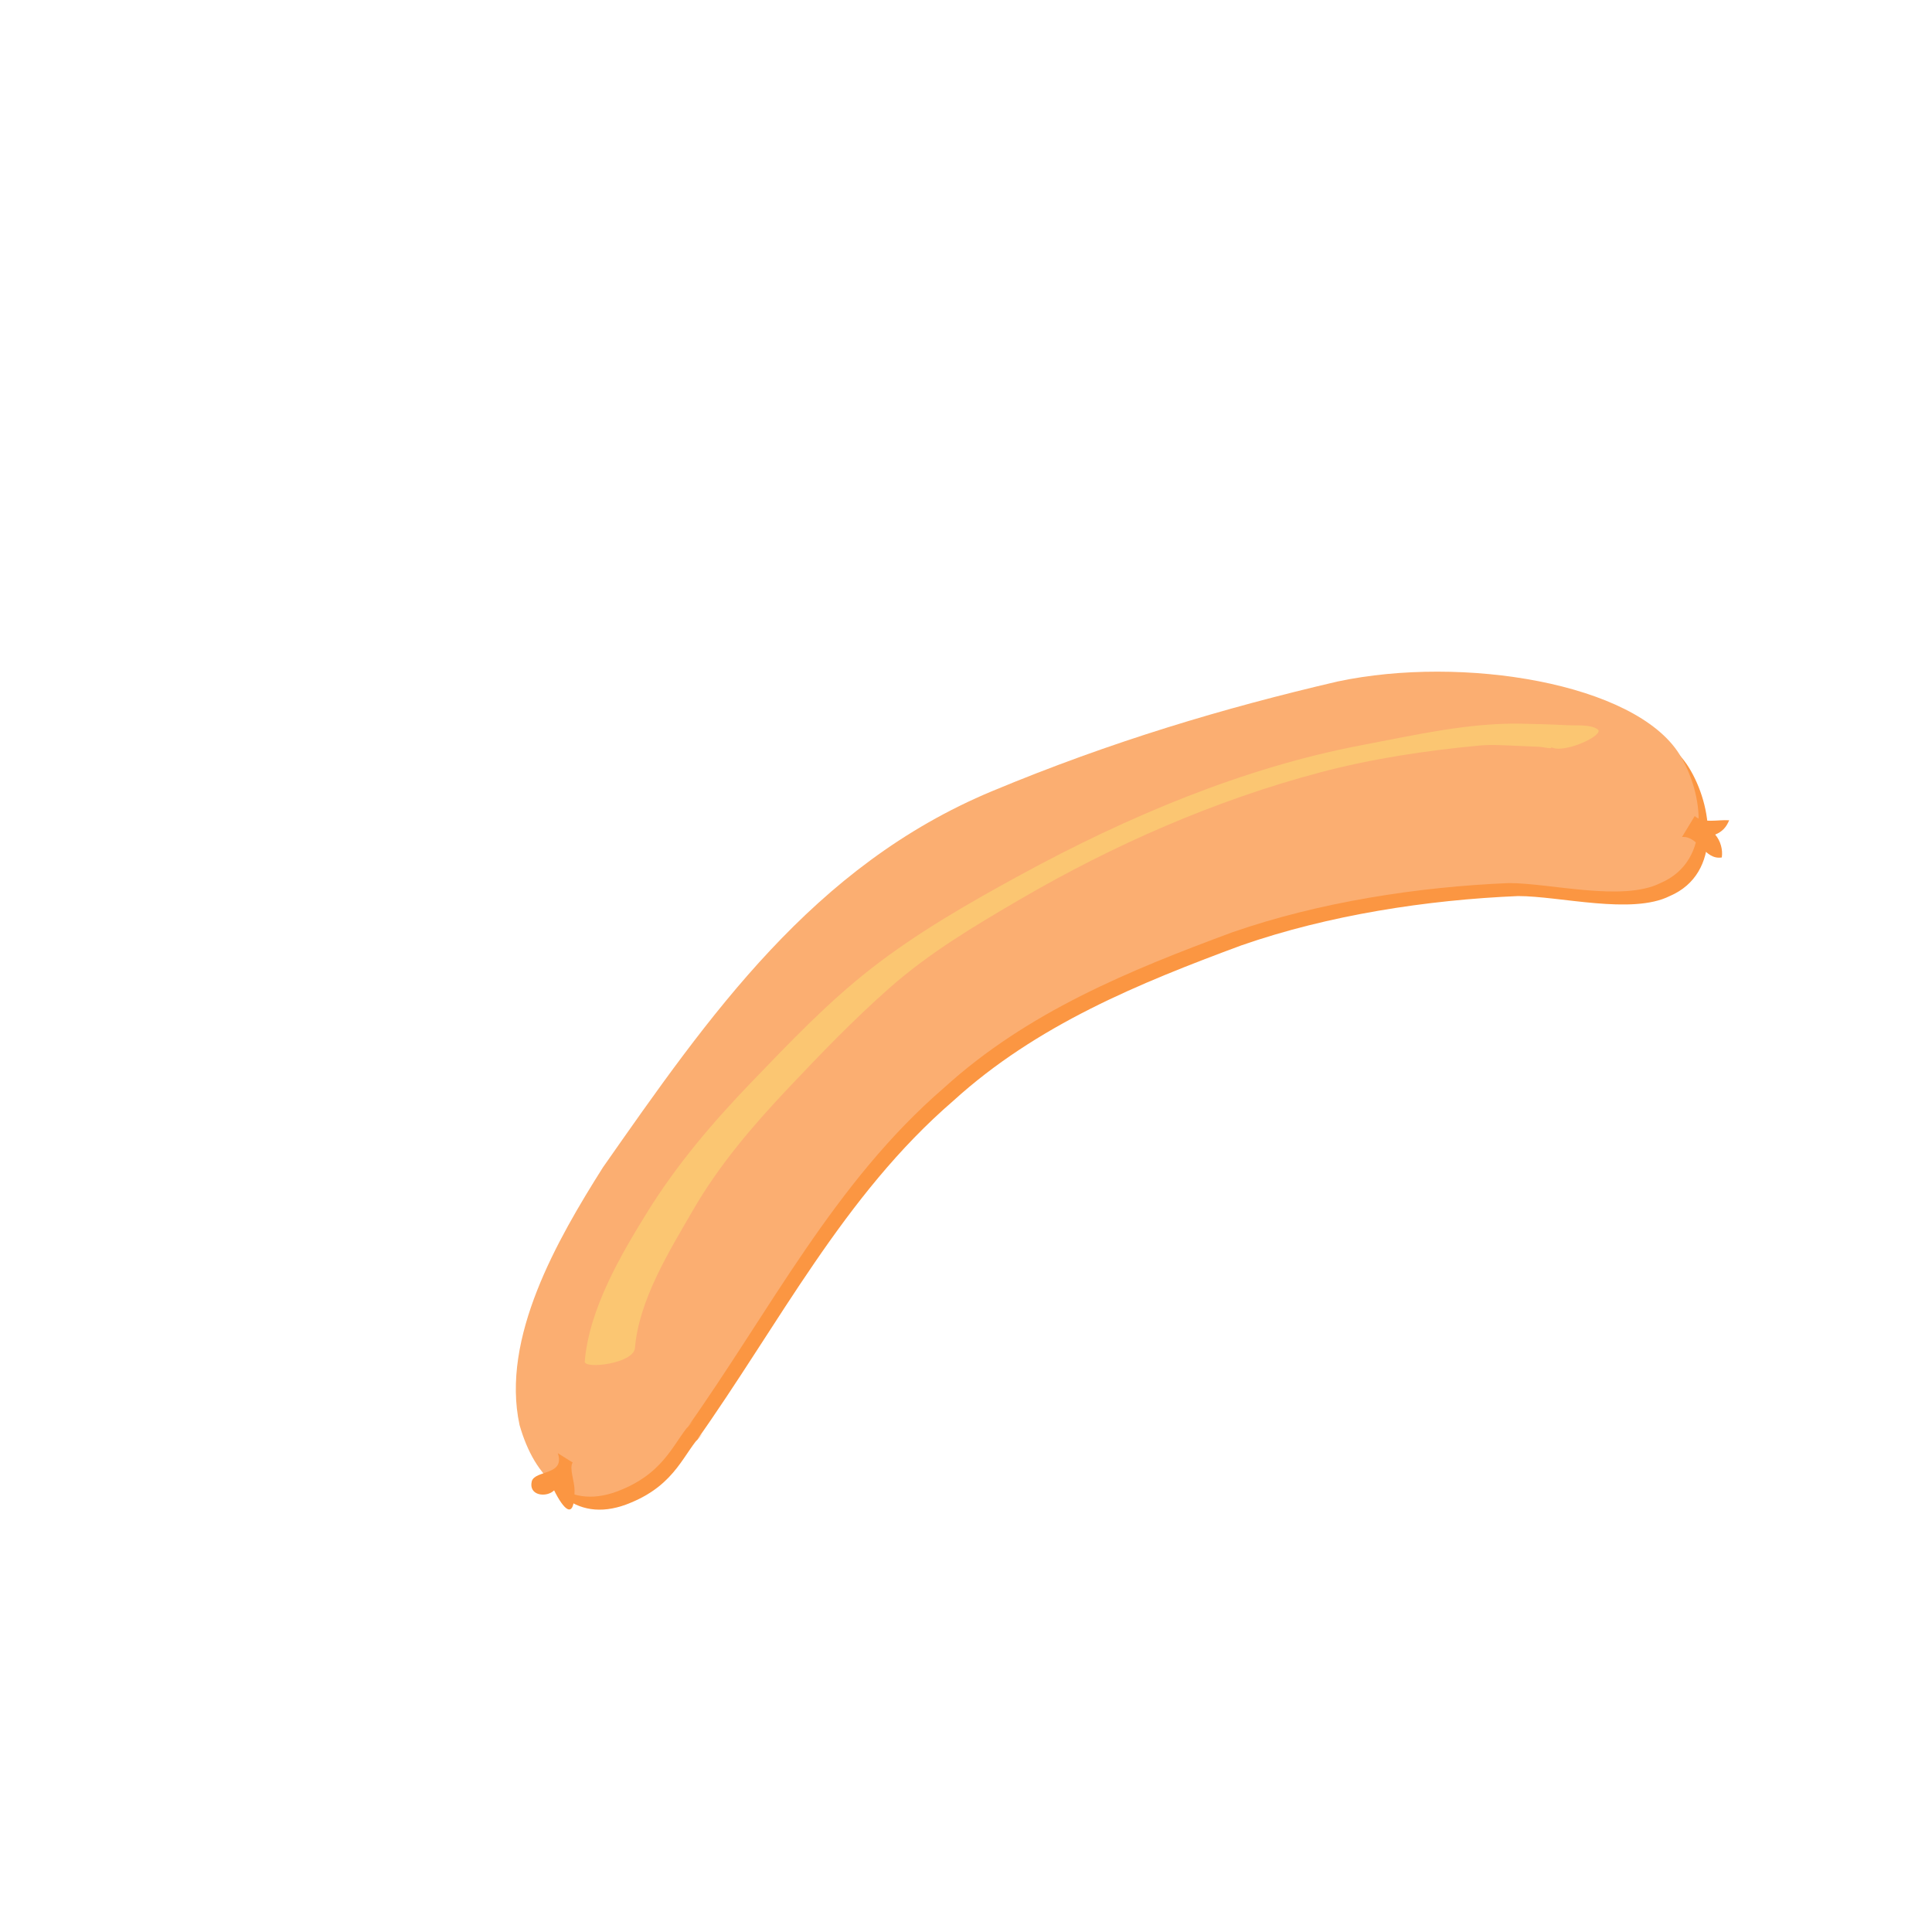
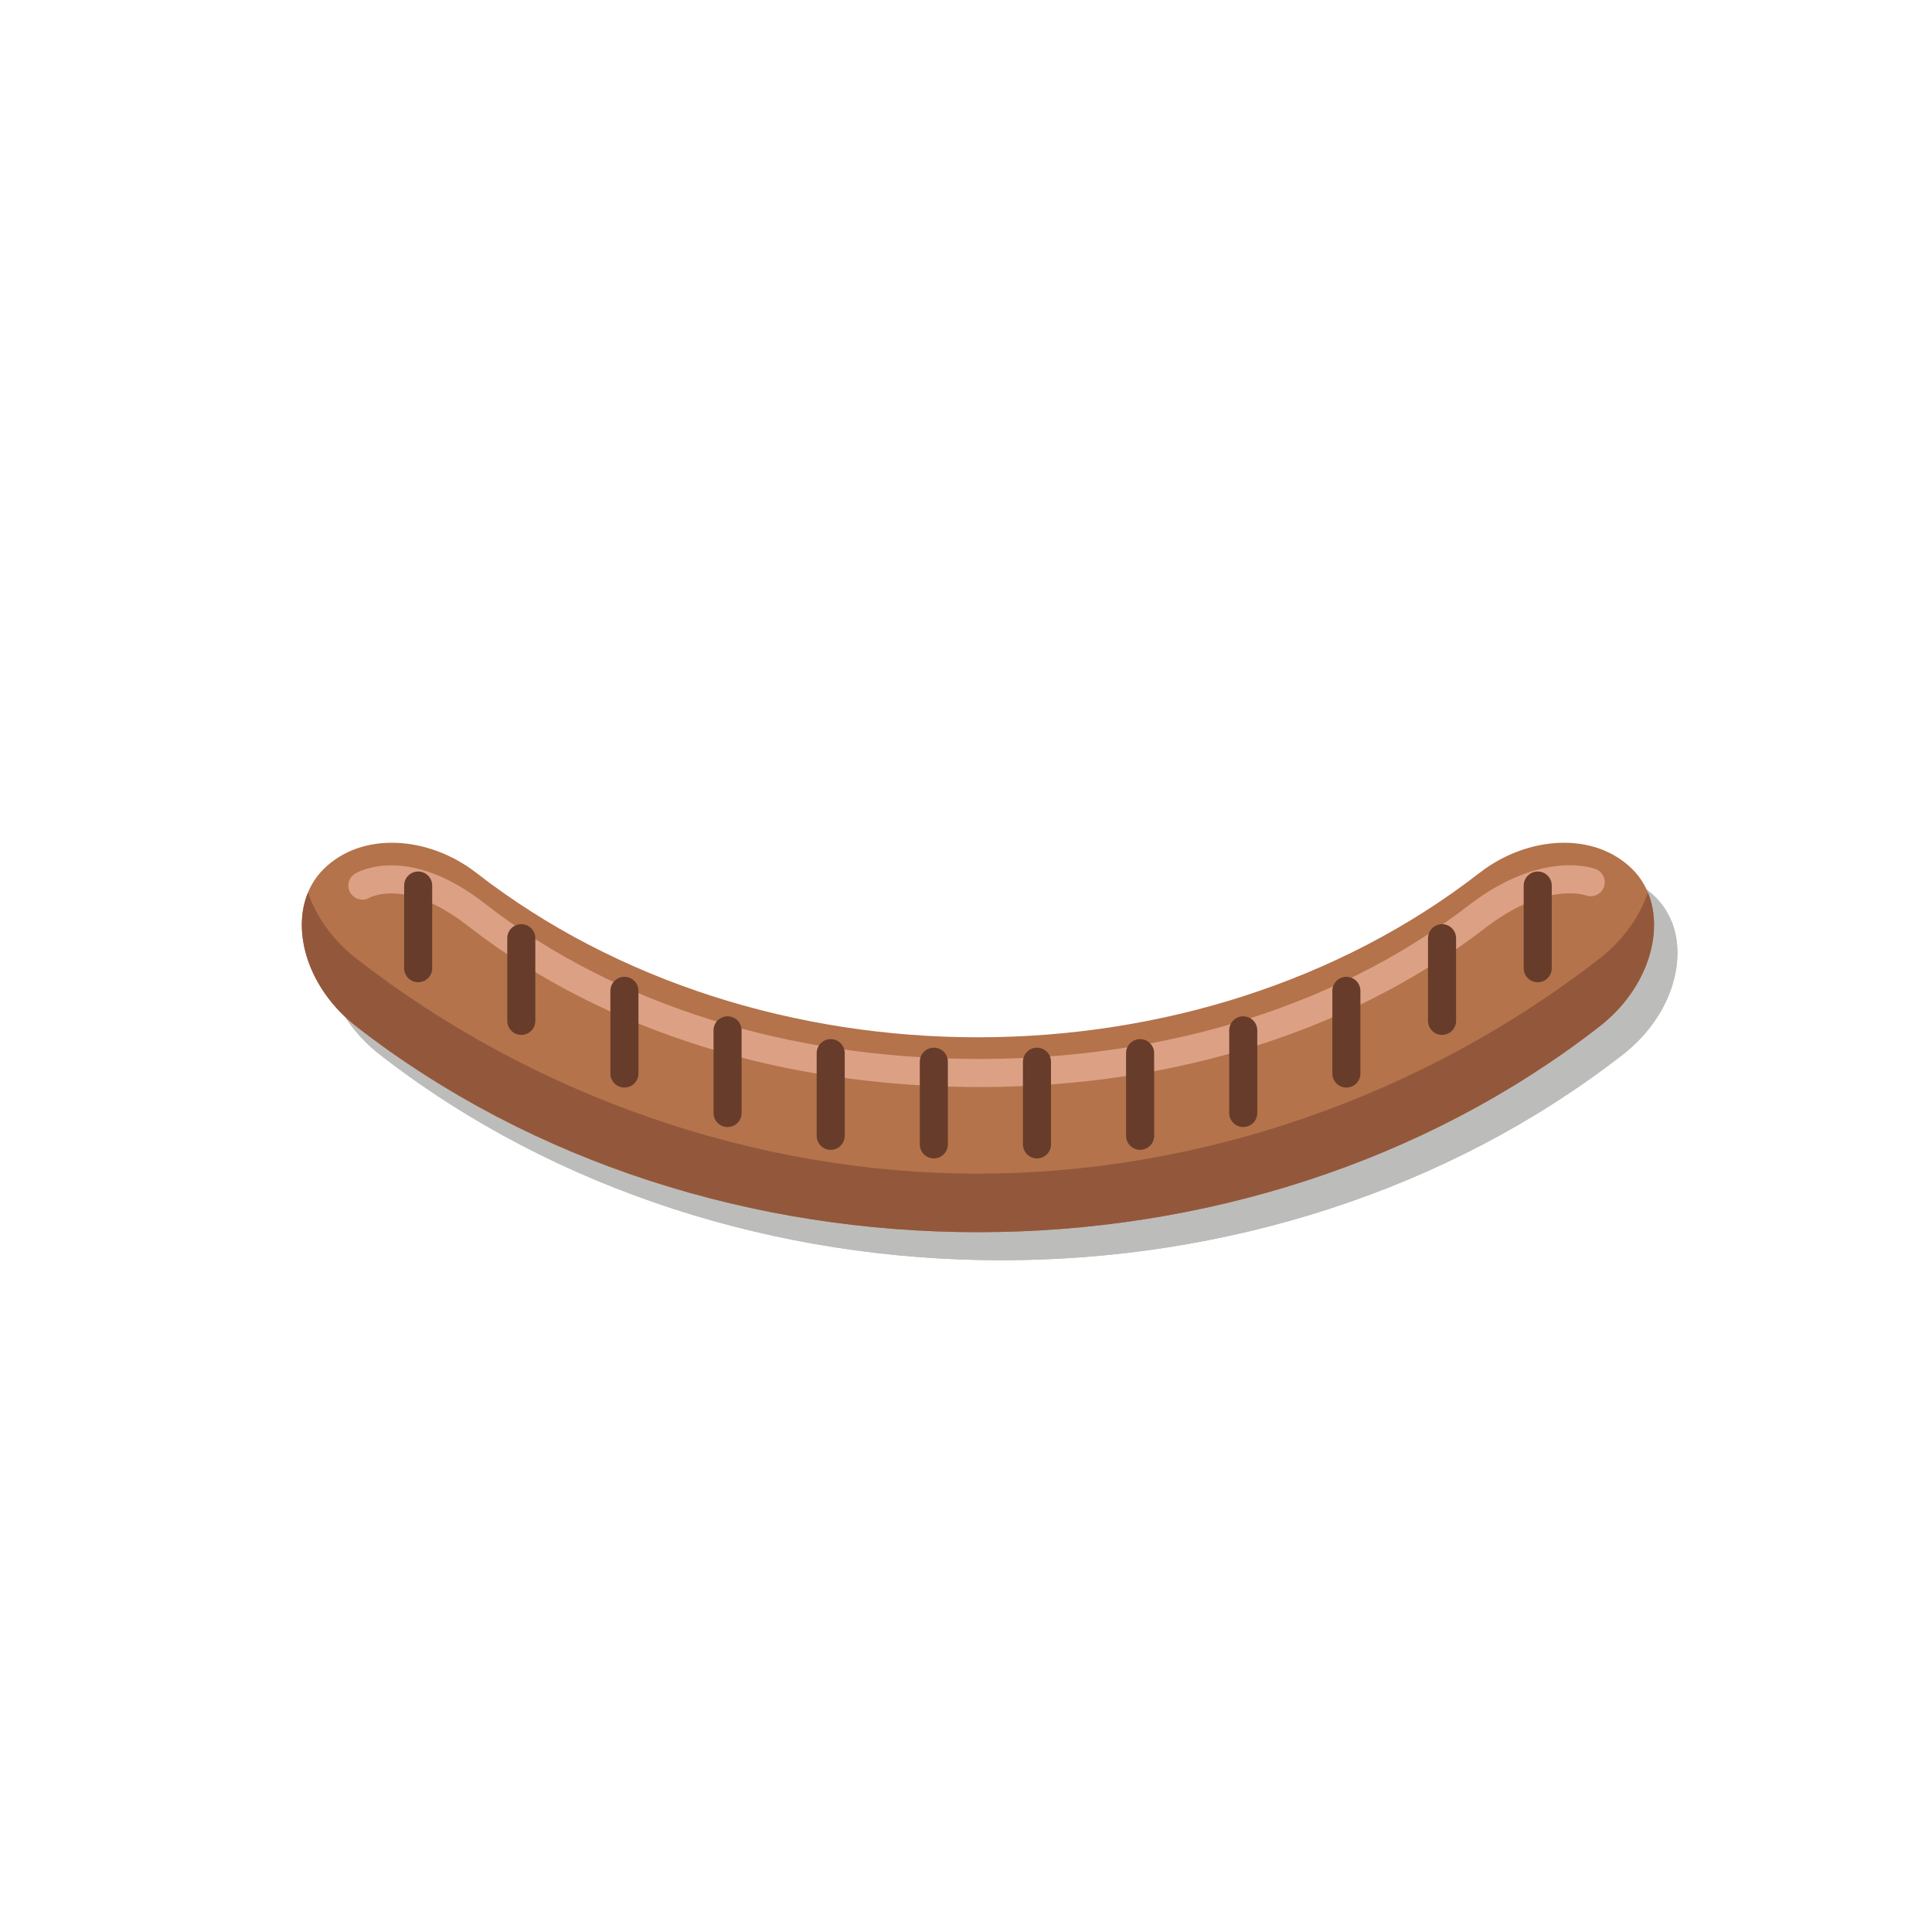
<svg xmlns="http://www.w3.org/2000/svg" version="1.1" id="Ebene_1" x="0px" y="0px" width="450px" height="450px" viewBox="0 0 450 450" enable-background="new 0 0 450 450" xml:space="preserve">
-   <g id="beef">
-     <g>
-       <path fill="#FB9642" d="M162.026,335.84c19.423-27.367,34.43-57.383,60.032-79.453c19.421-17.658,43.258-27.369,67.094-36.197    c20.305-7.063,43.259-10.593,64.447-11.479c9.711,0,26.483,4.416,35.312,0c12.359-5.295,9.877-21.287,4.416-30.014    c-10.36-16.553-50.462-23.118-79.595-16.939c-26.485,6.181-52.604,13.925-80.453,25.527c-41.759,17.4-65.956,52.326-90.675,87.639    c-10.593,16.773-23.836,39.727-19.42,60.033c3.53,12.357,11.476,20.303,23.835,15.008c10.594-4.414,12.226-11.674,16.639-16.086" />
-     </g>
-     <g>
-       <path fill="#FBAE71" d="M159.863,332.811c19.423-27.367,34.431-57.381,60.032-79.455c19.422-17.656,43.258-27.367,67.096-36.193    c20.305-7.064,43.259-10.595,64.444-11.478c9.712,0,26.483,4.414,35.313,0c12.359-5.298,9.878-21.289,4.414-30.016    c-10.358-16.552-50.461-23.119-79.595-16.939c-26.485,6.18-52.604,13.926-80.45,25.528c-41.76,17.4-65.958,52.327-90.676,87.64    c-10.594,16.773-23.835,39.725-19.423,60.031c3.531,12.359,11.478,20.305,23.836,15.01c10.594-4.414,12.225-11.672,16.641-16.088" />
+   <g>
+     <g opacity="0.3">
+       <path fill="#1D1D1B" d="M80.824,208.964c8.918-8.841,24.404-7.743,35.499,0.824c65.759,51.14,168.045,51.14,233.807,0    c11.088-8.566,26.581-9.665,35.499-0.824l0,0c8.903,8.791,5.962,26.113-7.671,36.693c-82.092,63.839-207.371,63.839-289.464,0    C74.86,235.074,71.924,217.754,80.824,208.964" />
+       <path fill="none" stroke="#1D1D1B" stroke-width="6.536" stroke-linecap="round" stroke-miterlimit="10" d="M89.85,212.81    c0,0,10.063-6.088,26.473,6.725c32.208,25.047,73.177,36.398,114.326,36.909c42.869,0.535,85.93-10.818,119.481-36.909    c15.509-11.555,25.82-7.515,25.82-7.515" />
+       <path fill="none" stroke="#1D1D1B" stroke-width="4.28" stroke-linecap="round" stroke-miterlimit="10" d="M80.824,208.964" />
+       <path fill="none" stroke="#1D1D1B" stroke-width="4.28" stroke-linecap="round" stroke-miterlimit="10" d="M385.629,208.964" />
+       <path fill="#1D1D1B" d="M377.958,229.844c-41.025,31.902-92.832,50.04-144.646,50.058    c-51.873,0.017-103.749-18.121-144.818-50.058c-5.609-4.354-9.405-9.85-11.313-15.422c-3.857,9.323,0.12,22.547,11.313,31.235    c82.093,63.839,207.372,63.839,289.464,0c11.189-8.687,15.172-21.912,11.313-31.235    C387.363,219.994,383.569,225.49,377.958,229.844z" />
+       <line fill="none" stroke="#1D1D1B" stroke-width="6.536" stroke-linecap="round" stroke-miterlimit="10" x1="126.865" y1="225.062" x2="126.865" y2="244.314" />
+       <line fill="none" stroke="#1D1D1B" stroke-width="6.536" stroke-linecap="round" stroke-miterlimit="10" x1="341.326" y1="225.062" x2="341.326" y2="244.314" />
+       <line fill="none" stroke="#1D1D1B" stroke-width="6.536" stroke-linecap="round" stroke-miterlimit="10" x1="150.887" y1="237.323" x2="150.887" y2="256.578" />
+       <line fill="none" stroke="#1D1D1B" stroke-width="6.536" stroke-linecap="round" stroke-miterlimit="10" x1="102.844" y1="212.798" x2="102.844" y2="232.052" />
+       <line fill="none" stroke="#1D1D1B" stroke-width="6.536" stroke-linecap="round" stroke-miterlimit="10" x1="174.909" y1="246.524" x2="174.909" y2="265.777" />
+       <line fill="none" stroke="#1D1D1B" stroke-width="6.536" stroke-linecap="round" stroke-miterlimit="10" x1="198.932" y1="251.833" x2="198.932" y2="271.086" />
+       <line fill="none" stroke="#1D1D1B" stroke-width="6.536" stroke-linecap="round" stroke-miterlimit="10" x1="222.954" y1="253.829" x2="222.954" y2="273.083" />
+       <line fill="none" stroke="#1D1D1B" stroke-width="6.536" stroke-linecap="round" stroke-miterlimit="10" x1="246.977" y1="253.83" x2="246.977" y2="273.083" />
+       <line fill="none" stroke="#1D1D1B" stroke-width="6.536" stroke-linecap="round" stroke-miterlimit="10" x1="270.997" y1="251.833" x2="270.997" y2="271.086" />
+       <line fill="none" stroke="#1D1D1B" stroke-width="6.536" stroke-linecap="round" stroke-miterlimit="10" x1="295.021" y1="246.524" x2="295.021" y2="265.777" />
+       <line fill="none" stroke="#1D1D1B" stroke-width="6.536" stroke-linecap="round" stroke-miterlimit="10" x1="319.044" y1="237.323" x2="319.044" y2="256.578" />
+       <line fill="none" stroke="#1D1D1B" stroke-width="6.536" stroke-linecap="round" stroke-miterlimit="10" x1="363.61" y1="212.798" x2="363.61" y2="232.052" />
    </g>
    <g>
      <g>
-         <path fill="#FBC672" d="M147.892,313.982c0.941-11.268,8.034-22.637,13.595-32.238c5.963-10.299,13.744-19.424,21.885-28.049     c7.711-8.168,15.536-16.299,23.975-23.725c9.187-8.082,19.706-14.348,30.24-20.492c21.831-12.734,45.506-23.12,69.973-29.592     c12.016-3.178,24.674-5.08,37.035-6.234c2.948-0.275,5.966-0.028,8.927,0.075c1.702,0.059,3.402,0.135,5.104,0.222     c0.712,0.037,3.563,0.713,2.494-0.026c2.789,1.933,12.88-2.755,10.998-4.06c-1.697-1.176-4.964-0.841-6.912-0.941     c-3.61-0.186-7.227-0.289-10.841-0.362c-12.368-0.252-25.176,2.728-37.271,5.018c-27.515,5.21-54.646,16.723-79.142,30.062     c-12.145,6.614-24.378,13.601-35.282,22.144c-9.985,7.824-18.739,17.023-27.519,26.141c-9.025,9.369-17.452,19.227-24.323,30.307     c-6.346,10.232-13.612,22.701-14.63,34.885C136.044,318.967,147.588,317.627,147.892,313.982L147.892,313.982z" />
+         <g>
+           <g>
+             <g>
+               <path fill="#B4734B" d="M75.378,202.427c8.918-8.841,24.404-7.743,35.499,0.824c65.759,51.14,168.046,51.14,233.808,0        c11.088-8.566,26.581-9.665,35.499-0.824l0,0c8.903,8.791,5.962,26.113-7.671,36.693c-82.092,63.839-207.371,63.839-289.464,0        C69.413,228.538,66.477,211.218,75.378,202.427" />
+               <path fill="none" stroke="#DCA184" stroke-width="6.536" stroke-linecap="round" stroke-miterlimit="10" d="M84.404,206.274        c0,0,10.063-6.088,26.473,6.725c32.208,25.047,73.177,36.398,114.326,36.909c42.87,0.535,85.93-10.818,119.482-36.909        c15.509-11.555,25.82-7.515,25.82-7.515" />
+               <path fill="none" stroke="#50392C" stroke-width="4.28" stroke-linecap="round" stroke-miterlimit="10" d="M75.378,202.427" />
+               <path fill="none" stroke="#50392C" stroke-width="4.28" stroke-linecap="round" stroke-miterlimit="10" d="M380.183,202.427        " />
+               <path fill="#93583B" d="M372.512,223.307c-41.025,31.902-92.832,50.04-144.646,50.058        c-51.873,0.017-103.75-18.121-144.819-50.058c-5.609-4.354-9.405-9.85-11.313-15.422c-3.857,9.323,0.12,22.547,11.313,31.235        c82.093,63.839,207.373,63.839,289.464,0c11.189-8.687,15.172-21.912,11.313-31.235        C381.916,213.458,378.122,218.953,372.512,223.307z" />
+             </g>
+           </g>
+         </g>
+         <g>
+           <line fill="none" stroke="#673C2B" stroke-width="6.536" stroke-linecap="round" stroke-miterlimit="10" x1="121.418" y1="218.526" x2="121.418" y2="237.778" />
+           <line fill="none" stroke="#673C2B" stroke-width="6.536" stroke-linecap="round" stroke-miterlimit="10" x1="335.88" y1="218.526" x2="335.88" y2="237.778" />
+           <line fill="none" stroke="#673C2B" stroke-width="6.536" stroke-linecap="round" stroke-miterlimit="10" x1="145.441" y1="230.787" x2="145.441" y2="250.042" />
+           <line fill="none" stroke="#673C2B" stroke-width="6.536" stroke-linecap="round" stroke-miterlimit="10" x1="97.398" y1="206.261" x2="97.398" y2="225.515" />
+           <line fill="none" stroke="#673C2B" stroke-width="6.536" stroke-linecap="round" stroke-miterlimit="10" x1="169.462" y1="239.988" x2="169.462" y2="259.241" />
+           <line fill="none" stroke="#673C2B" stroke-width="6.536" stroke-linecap="round" stroke-miterlimit="10" x1="193.485" y1="245.297" x2="193.485" y2="264.55" />
+           <line fill="none" stroke="#673C2B" stroke-width="6.536" stroke-linecap="round" stroke-miterlimit="10" x1="217.508" y1="247.293" x2="217.508" y2="266.547" />
+           <line fill="none" stroke="#673C2B" stroke-width="6.536" stroke-linecap="round" stroke-miterlimit="10" x1="241.531" y1="247.294" x2="241.531" y2="266.547" />
+           <line fill="none" stroke="#673C2B" stroke-width="6.536" stroke-linecap="round" stroke-miterlimit="10" x1="265.551" y1="245.297" x2="265.551" y2="264.55" />
+           <line fill="none" stroke="#673C2B" stroke-width="6.536" stroke-linecap="round" stroke-miterlimit="10" x1="289.574" y1="239.988" x2="289.574" y2="259.241" />
+           <line fill="none" stroke="#673C2B" stroke-width="6.536" stroke-linecap="round" stroke-miterlimit="10" x1="313.598" y1="230.787" x2="313.598" y2="250.042" />
+           <line fill="none" stroke="#673C2B" stroke-width="6.536" stroke-linecap="round" stroke-miterlimit="10" x1="358.163" y1="206.261" x2="358.163" y2="225.515" />
+         </g>
      </g>
-     </g>
-     <g>
-       <path fill="#FB9642" d="M129.93,338.482c1.731,5.191-5.191,3.896-6.057,6.49c-0.867,3.461,3.46,3.895,5.192,2.164    c2.162,4.326,4.76,7.354,4.76,0c0-2.164-1.3-5.191-0.434-6.492" />
-     </g>
-     <g>
-       <path fill="#FB9642" d="M394.733,190.077c2.065,1.793,5.293,0.788,8.023,0.981c-0.664,1.601-1.563,2.634-3.256,3.336    c1.271,1.462,1.807,3.555,1.541,5.322c-4.023,0.675-5.4-5.047-9.264-4.771" />
    </g>
  </g>
</svg>
